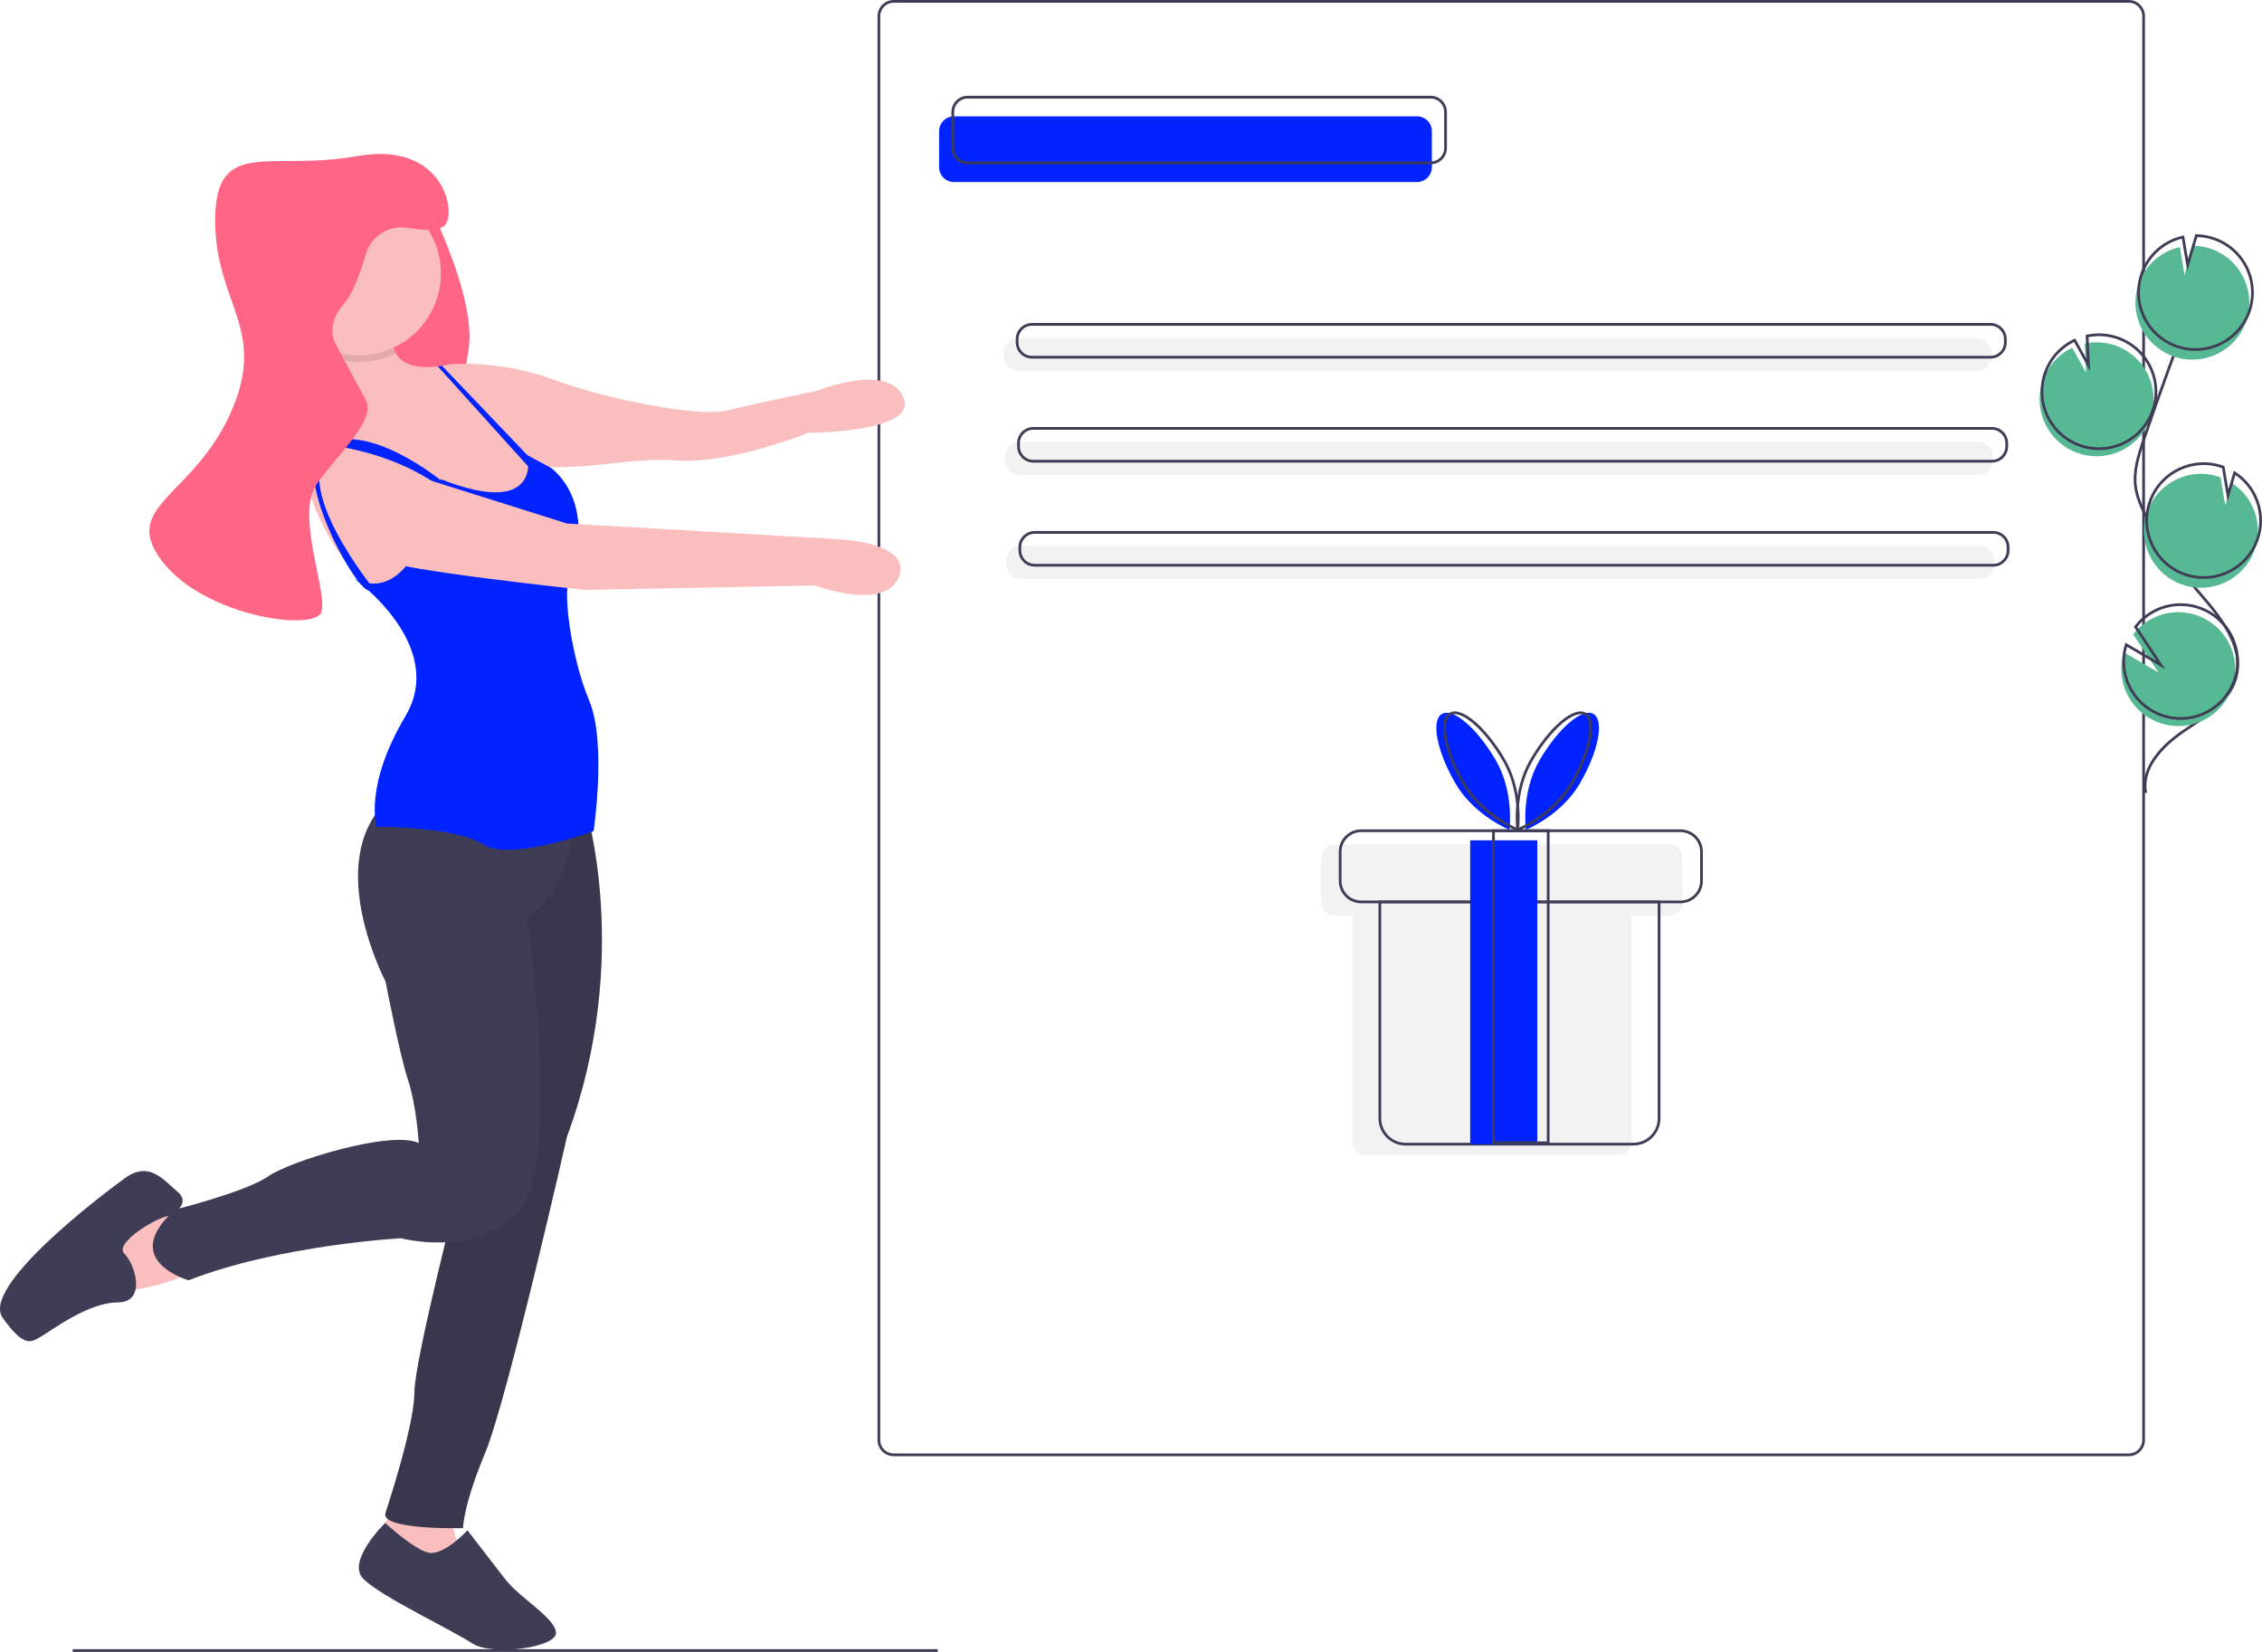
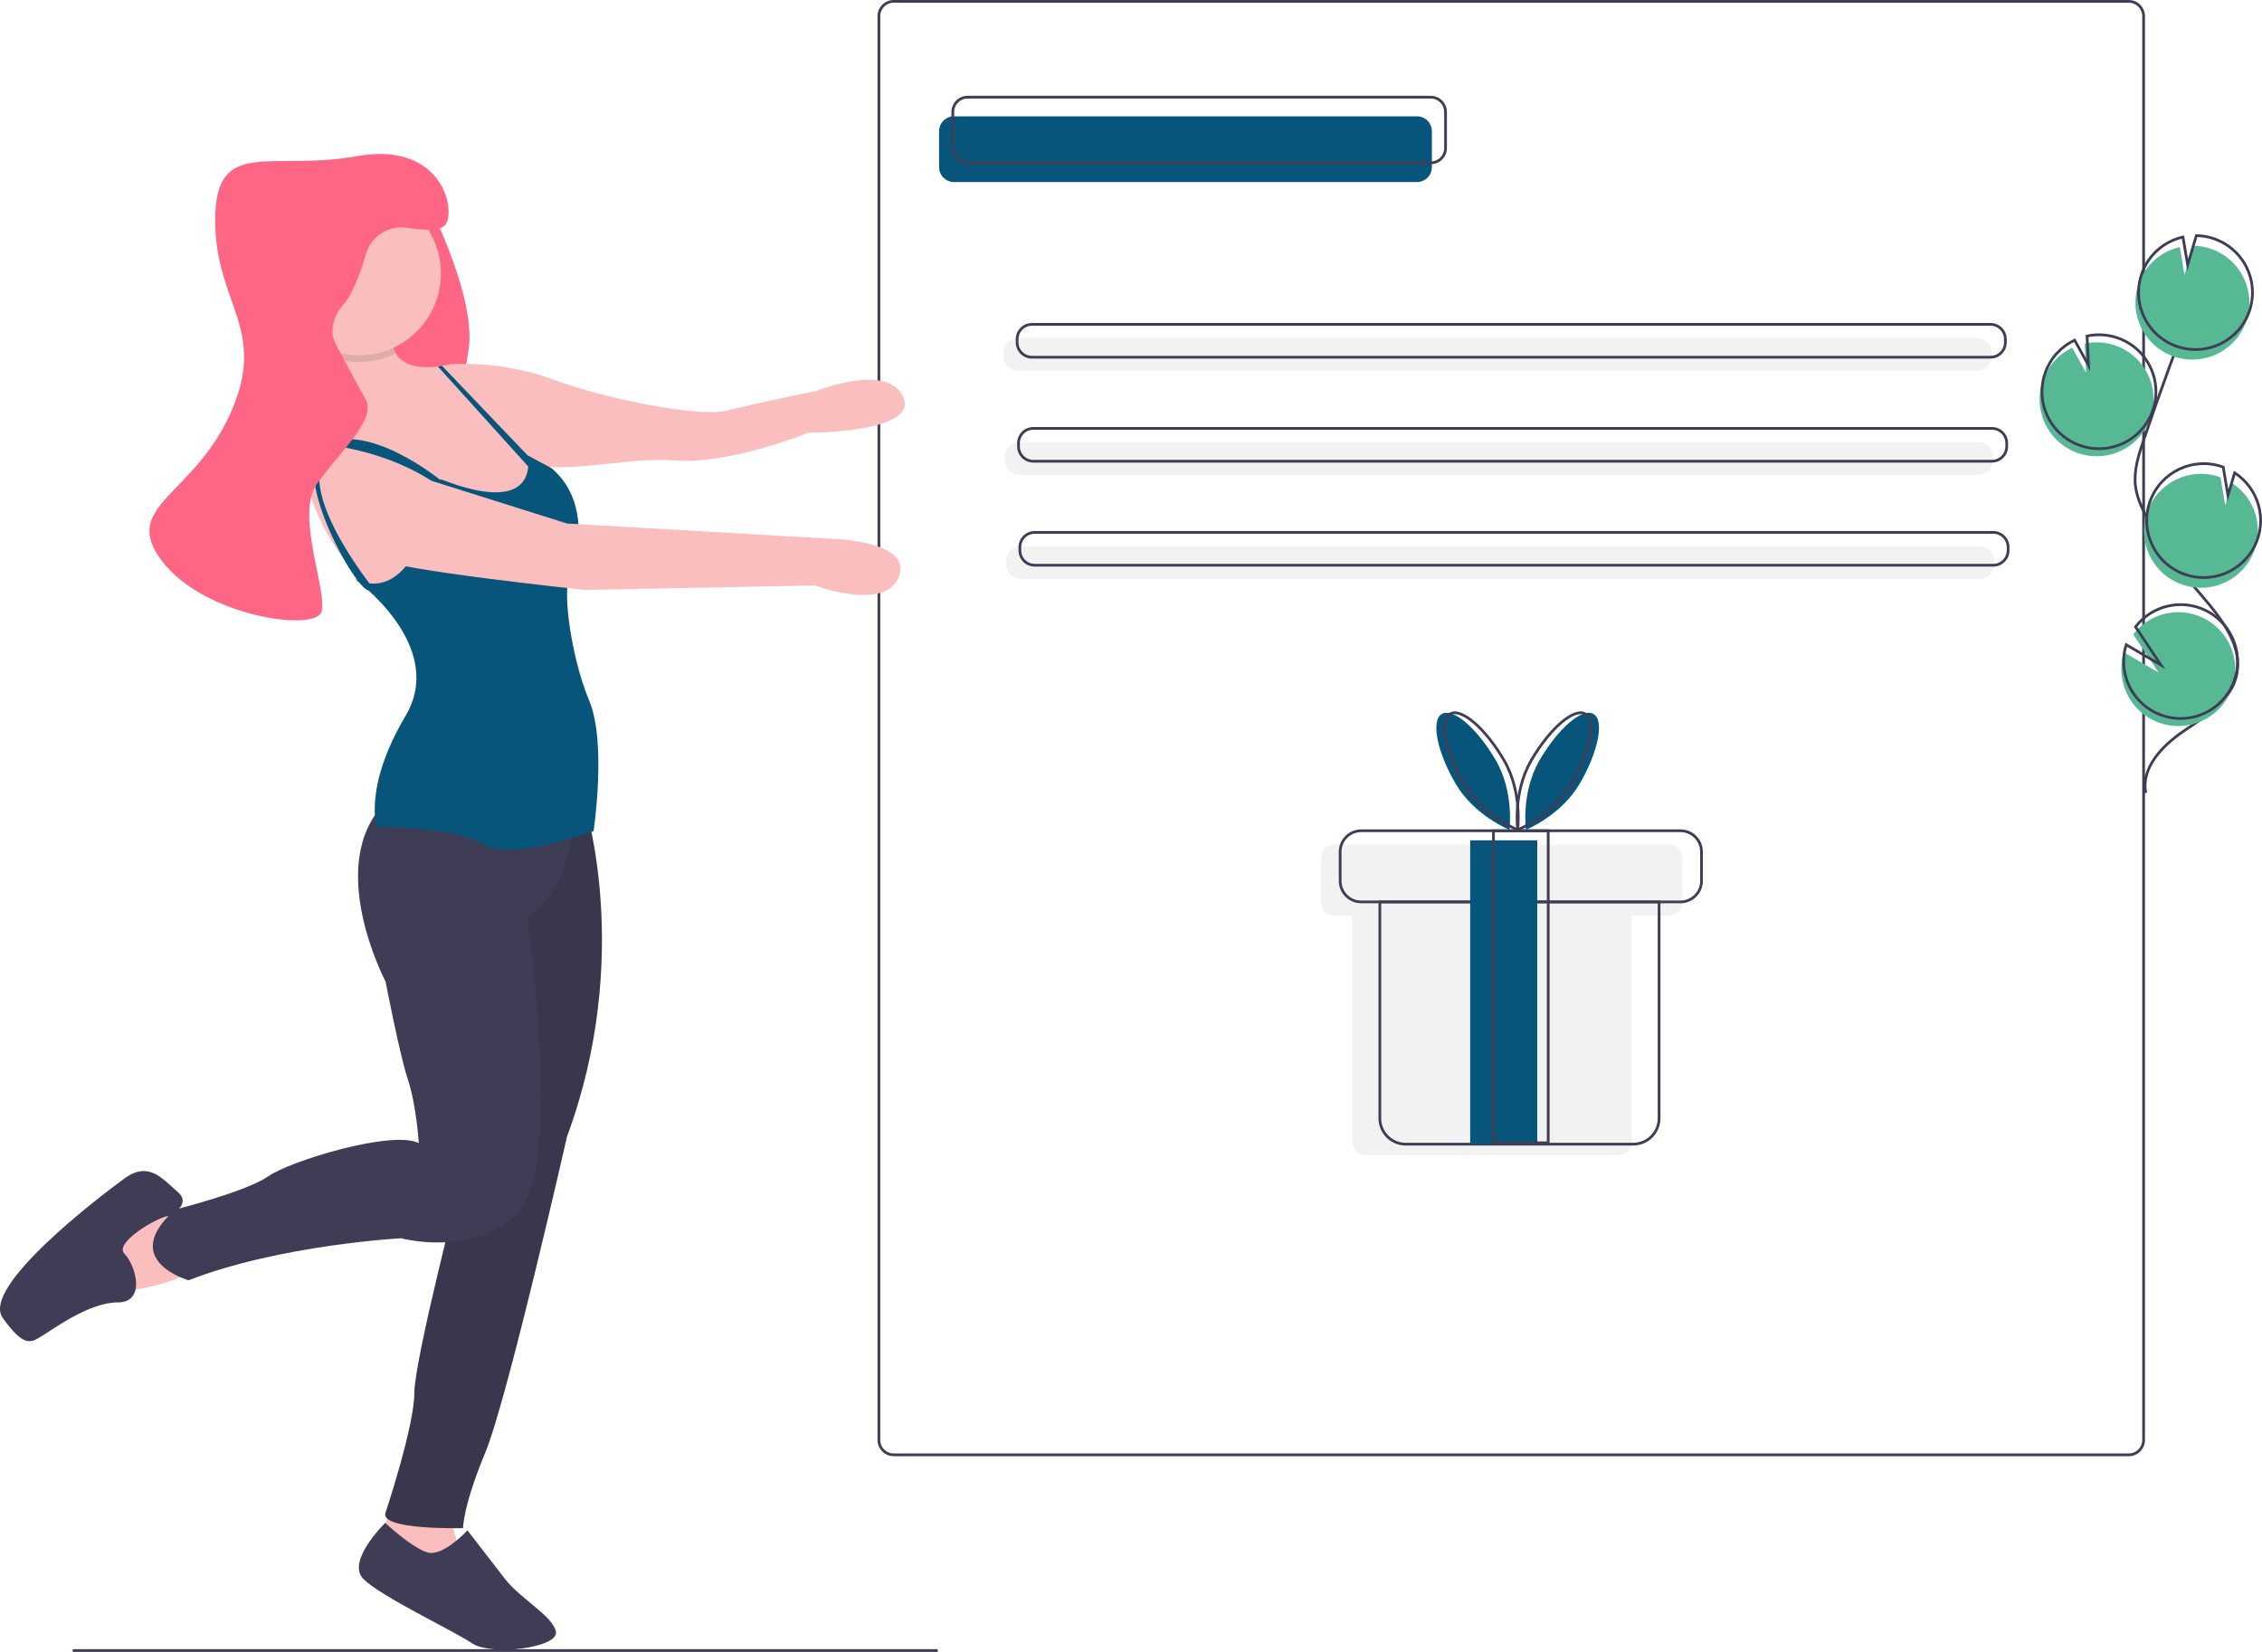
<svg xmlns="http://www.w3.org/2000/svg" id="bb5d7bf9-f1d1-4967-8b85-2debba85734f" data-name="Layer 1" width="826.305" height="603.5" viewBox="0 0 826.305 603.5">
-   <rect x="343.057" y="42.5" width="180" height="24" rx="5.421" fill="#0023ff" />
+   <rect x="343.057" y="42.5" width="180" height="24" rx="5.421" fill="#07557b" />
  <rect x="321.057" y="0.5" width="462" height="531" rx="5.421" fill="none" stroke="#3f3d56" stroke-miterlimit="10" />
  <rect x="348.057" y="35.5" width="180" height="24" rx="5.421" fill="none" stroke="#3f3d56" stroke-miterlimit="10" />
  <rect x="366.557" y="123.5" width="361" height="12" rx="5.421" fill="#f2f2f2" />
  <rect x="367.057" y="161.5" width="361" height="12" rx="5.421" fill="#f2f2f2" />
  <rect x="367.557" y="199.5" width="361" height="12" rx="5.421" fill="#f2f2f2" />
  <rect x="371.557" y="118.5" width="361" height="12" rx="5.421" fill="none" stroke="#3f3d56" stroke-miterlimit="10" />
  <rect x="372.057" y="156.5" width="361" height="12" rx="5.421" fill="none" stroke="#3f3d56" stroke-miterlimit="10" />
  <rect x="372.557" y="194.5" width="361" height="12" rx="5.421" fill="none" stroke="#3f3d56" stroke-miterlimit="10" />
  <path d="M796.788,456.75H674.52a4.866,4.866,0,0,0-4.866,4.866v16.268a4.866,4.866,0,0,0,4.866,4.866h6.634v82.634a4.866,4.866,0,0,0,4.866,4.866H778.288a4.866,4.866,0,0,0,4.866-4.866V482.75H796.788a4.866,4.866,0,0,0,4.866-4.866V461.616A4.866,4.866,0,0,0,796.788,456.75Z" transform="translate(-187.0974 -148.25)" fill="#f2f2f2" />
  <path d="M504.057,329.5h102a0,0,0,0,1,0,0v79.055A9.445,9.445,0,0,1,596.612,418H513.502a9.445,9.445,0,0,1-9.445-9.445V329.5A0,0,0,0,1,504.057,329.5Z" fill="none" stroke="#3f3d56" stroke-miterlimit="10" />
  <rect x="489.557" y="303.5" width="132" height="26" rx="7.693" fill="none" stroke="#3f3d56" stroke-miterlimit="10" />
-   <rect x="537.057" y="307" width="24.5" height="111" fill="#0023ff" />
+   <rect x="537.057" y="307" width="24.5" height="111" fill="#07557b" />
  <rect x="545.557" y="303.5" width="20" height="114" fill="none" stroke="#3f3d56" stroke-miterlimit="10" />
-   <path d="M733.496,425.968c6.817,11.688,5.001,25.446,5.001,25.446s-12.869-5.193-19.686-16.881-9.056-23.081-5.001-25.446S726.679,414.279,733.496,425.968Z" transform="translate(-187.0974 -148.25)" fill="#0023ff" />
-   <path d="M749.499,425.968c-6.817,11.688-5.001,25.446-5.001,25.446s12.869-5.193,19.686-16.881,9.056-23.081,5.001-25.446S756.316,414.279,749.499,425.968Z" transform="translate(-187.0974 -148.25)" fill="#0023ff" />
+   <path d="M733.496,425.968c6.817,11.688,5.001,25.446,5.001,25.446s-12.869-5.193-19.686-16.881-9.056-23.081-5.001-25.446S726.679,414.279,733.496,425.968Z" transform="translate(-187.0974 -148.25)" fill="#07557b" />
+   <path d="M749.499,425.968c-6.817,11.688-5.001,25.446-5.001,25.446s12.869-5.193,19.686-16.881,9.056-23.081,5.001-25.446S756.316,414.279,749.499,425.968Z" transform="translate(-187.0974 -148.25)" fill="#07557b" />
  <path d="M736.496,425.968c6.817,11.688,5.001,25.446,5.001,25.446s-12.869-5.193-19.686-16.881-9.056-23.081-5.001-25.446S729.679,414.279,736.496,425.968Z" transform="translate(-187.0974 -148.25)" fill="none" stroke="#3f3d56" stroke-miterlimit="10" />
  <path d="M746.499,425.968c-6.817,11.688-5.001,25.446-5.001,25.446s12.869-5.193,19.686-16.881,9.056-23.081,5.001-25.446S753.316,414.279,746.499,425.968Z" transform="translate(-187.0974 -148.25)" fill="none" stroke="#3f3d56" stroke-miterlimit="10" />
  <path d="M341.283,217.842s20.21,37.995,16.976,58.205-6.467,37.995,0,47.696-34.761-1.617-34.761-1.617V265.538Z" transform="translate(-187.0974 -148.25)" fill="#ff6584" />
  <path d="M384.533,320.105s-48.908,54.567-64.268,40.824-29.507-46.483-18.189-56.992c6.112-5.675,6.564-16.532,5.691-25.327a85.236,85.236,0,0,0-2.458-13.476s24.252-7.276,25.061,7.276a11.086,11.086,0,0,0,1.318,4.891c4.632,8.221,19.701,4.002,19.701,4.002Z" transform="translate(-187.0974 -148.25)" fill="#fbbebe" />
  <path d="M348.155,283.727l3.234-2.425a96.752,96.752,0,0,1,37.995,5.659c19.402,7.276,53.355,13.743,63.055,11.318s33.145-7.276,33.145-7.276,25.869-10.509,31.528,2.425-34.761,12.934-34.761,12.934-28.698,11.722-48.908,10.105-46.483,7.68-58.609-2.021S348.155,283.727,348.155,283.727Z" transform="translate(-187.0974 -148.25)" fill="#fbbebe" />
  <path d="M251.955,592.537h-21.827l-8.084,16.168,10.509,11.318s20.21-2.425,25.869-8.892S251.955,592.537,251.955,592.537Z" transform="translate(-187.0974 -148.25)" fill="#fbbebe" />
  <path d="M248.605,592.537s9.008-4.042,3.349-8.892-10.509-11.318-19.402-4.85-52.546,39.612-44.462,50.929,10.509,8.892,14.551,6.467,16.976-12.126,27.486-12.126,6.467-13.743,2.425-17.785S245.256,592.537,248.605,592.537Z" transform="translate(-187.0974 -148.25)" fill="#3f3d56" />
  <path d="M332.795,696.012l-8.892,15.36,8.892,9.701h25.061s-8.084-16.168-4.85-23.444S332.795,696.012,332.795,696.012Z" transform="translate(-187.0974 -148.25)" fill="#fbbebe" />
  <path d="M357.855,707.33s-8.892,9.701-14.551,8.084-15.496-10.788-15.496-10.788-14.415,14.022-7.948,20.489,32.336,18.593,39.612,23.444,31.528,1.617,30.719-4.042-12.934-12.126-18.593-19.402S357.855,707.33,357.855,707.33Z" transform="translate(-187.0974 -148.25)" fill="#3f3d56" />
  <path d="M400.701,442.174s17.785,55.78-6.467,121.261c0,0-21.827,96.2-29.911,115.602s-8.084,27.486-8.084,27.486-30.719.808-28.294-5.659c0,0,10.509-31.528,10.509-43.654s16.976-77.607,16.976-77.607L361.089,439.748Z" transform="translate(-187.0974 -148.25)" fill="#3f3d56" />
  <path d="M400.701,442.174s17.785,55.78-6.467,121.261c0,0-21.827,96.2-29.911,115.602s-8.084,27.486-8.084,27.486-30.719.808-28.294-5.659c0,0,10.509-31.528,10.509-43.654s16.976-77.607,16.976-77.607L361.089,439.748Z" transform="translate(-187.0974 -148.25)" opacity="0.1" />
  <path d="M396.659,446.216s0,25.869-16.976,37.187c0,0,12.934,90.541-3.234,107.518s-42.845,9.701-42.845,9.701-44.462,2.425-77.607,15.36c0,0-25.869-7.276-4.85-25.869,0,0,25.869-6.467,33.953-12.126s45.271-16.976,54.971-12.126c0,0-.808-13.743-4.042-23.444-2.915-8.744-8.084-35.57-8.084-35.57s-22.635-42.845,0-65.481S396.659,446.216,396.659,446.216Z" transform="translate(-187.0974 -148.25)" fill="#3f3d56" />
  <path d="M331.687,277.3a29.975,29.975,0,0,1-23.921,1.31,85.236,85.236,0,0,0-2.458-13.476s24.252-7.276,25.061,7.276A11.086,11.086,0,0,0,331.687,277.3Z" transform="translate(-187.0974 -148.25)" opacity="0.1" />
  <circle cx="131.146" cy="99.907" r="29.911" fill="#fbbebe" />
-   <path d="M316.627,359.717s33.953,24.252,18.593,50.121-10.509,40.42-10.509,40.42,29.103,0,38.803,6.467,40.42-4.85,40.42-4.85,4.85-32.336-1.617-47.696-9.701-39.612-7.276-44.462,8.892-27.486-6.467-40.42l-8.745-4.697s5.511,23.29-31.676,8.739C348.155,323.338,340.071,371.034,316.627,359.717Z" transform="translate(-187.0974 -148.25)" fill="#0023ff" />
-   <polygon points="161.478 133.65 162.318 134.531 192.957 166.616 193.903 167.603 193.959 167.788 194.574 169.704 195.802 173.577 190.976 168.225 161.259 135.323 159.95 133.876 161.478 133.65" fill="#0023ff" />
-   <path d="M350.721,325.797s-25.202-21.86-42.987-16.201,8.621,53.755,14.011,54.363l2.157-.2s-33.145-40.42-14.551-52.546c0,0,23.444,2.425,41.229,16.976Z" transform="translate(-187.0974 -148.25)" fill="#0023ff" />
+   <path d="M316.627,359.717s33.953,24.252,18.593,50.121-10.509,40.42-10.509,40.42,29.103,0,38.803,6.467,40.42-4.85,40.42-4.85,4.85-32.336-1.617-47.696-9.701-39.612-7.276-44.462,8.892-27.486-6.467-40.42l-8.745-4.697s5.511,23.29-31.676,8.739C348.155,323.338,340.071,371.034,316.627,359.717Z" transform="translate(-187.0974 -148.25)" fill="#07557b" />
+   <polygon points="161.478 133.65 162.318 134.531 192.957 166.616 193.903 167.603 193.959 167.788 194.574 169.704 195.802 173.577 190.976 168.225 161.259 135.323 159.95 133.876 161.478 133.65" fill="#07557b" />
+   <path d="M350.721,325.797s-25.202-21.86-42.987-16.201,8.621,53.755,14.011,54.363l2.157-.2s-33.145-40.42-14.551-52.546c0,0,23.444,2.425,41.229,16.976Z" transform="translate(-187.0974 -148.25)" fill="#07557b" />
  <path d="M335.22,320.913l59.013,18.593,97.817,5.659s28.294.808,23.444,13.743-30.719,3.234-30.719,3.234l-84.074,1.617s-69.523-7.276-75.182-11.318S328.753,318.488,335.22,320.913Z" transform="translate(-187.0974 -148.25)" fill="#fbbebe" />
  <path d="M309.351,273.217s-3.234-6.467,3.234-13.743c3.292-3.704,6.166-11.599,8.194-18.457a13.543,13.543,0,0,1,15.15-9.535c5.788.934,11.891,1.232,13.843-1.111,4.042-4.85-.808-30.719-32.336-25.061s-51.738-7.276-51.738,23.444,19.402,39.612,5.659,70.331-40.42,33.953-25.061,54.163,55.78,25.869,58.205,18.593-9.701-35.57-1.617-46.887,21.827-23.444,17.785-30.719S309.351,273.217,309.351,273.217Z" transform="translate(-187.0974 -148.25)" fill="#ff6584" />
  <line x1="26.557" y1="603" x2="342.557" y2="603" fill="none" stroke="#3f3d56" stroke-miterlimit="10" />
  <path d="M945.874,313.684A20.813,20.813,0,1,0,948.646,273.769l.521,10.712-5.068-9.18a20.734,20.734,0,0,0-10.684,11.723,20.409,20.409,0,0,0-1.197,5.63A20.809,20.809,0,0,0,945.874,313.684Z" transform="translate(-187.0974 -148.25)" fill="#57b894" />
  <path d="M970.952,437.928c-1.789-9.11,5.963-17.187,13.621-22.437s16.605-10.408,19.218-19.317c3.755-12.804-7.43-24.53-16.136-34.642a125.3,125.3,0,0,1-16.524-24.557c-1.811-3.533-3.476-7.225-3.952-11.166-.686-5.675,1.137-11.323,2.974-16.737q9.179-27.052,19.628-53.65" transform="translate(-187.0974 -148.25)" fill="none" stroke="#3f3d56" stroke-miterlimit="10" />
  <path d="M946.732,310.926a20.813,20.813,0,1,0,2.772-39.915l.521,10.712-5.068-9.18a20.734,20.734,0,0,0-10.684,11.723,20.408,20.408,0,0,0-1.197,5.63A20.809,20.809,0,0,0,946.732,310.926Z" transform="translate(-187.0974 -148.25)" fill="none" stroke="#3f3d56" stroke-miterlimit="10" />
  <path d="M968.408,251.723A20.788,20.788,0,0,1,983.388,238.525l1.714,10.184,3.177-10.696A20.81,20.81,0,1,1,968.408,251.723Z" transform="translate(-187.0974 -148.25)" fill="#57b894" />
  <path d="M969.551,248.045a20.788,20.788,0,0,1,14.98-13.198l1.714,10.184,3.177-10.696a20.81,20.81,0,1,1-19.871,13.71Z" transform="translate(-187.0974 -148.25)" fill="none" stroke="#3f3d56" stroke-miterlimit="10" />
  <path d="M984.001,361.739a20.81,20.81,0,0,0,18.419-37.023l-2.441,8.219-1.731-10.304a.362.362,0,0,0-.053-.02,20.811,20.811,0,1,0-14.194,39.127Z" transform="translate(-187.0974 -148.25)" fill="#57b894" />
  <path d="M984.992,358.014a20.81,20.81,0,0,0,18.419-37.023l-2.441,8.219-1.731-10.304a.362.362,0,0,0-.053-.02,20.811,20.811,0,1,0-14.194,39.127Z" transform="translate(-187.0974 -148.25)" fill="none" stroke="#3f3d56" stroke-miterlimit="10" />
  <path d="M962.334,396.301a20.801,20.801,0,1,0,4.011-16.297l9.273,13.957L962.948,386.553A20.617,20.617,0,0,0,962.334,396.301Z" transform="translate(-187.0974 -148.25)" fill="#57b894" />
  <path d="M963.192,393.544a20.801,20.801,0,1,0,4.011-16.297l9.273,13.957L963.805,383.795A20.616,20.616,0,0,0,963.192,393.544Z" transform="translate(-187.0974 -148.25)" fill="none" stroke="#3f3d56" stroke-miterlimit="10" />
</svg>
